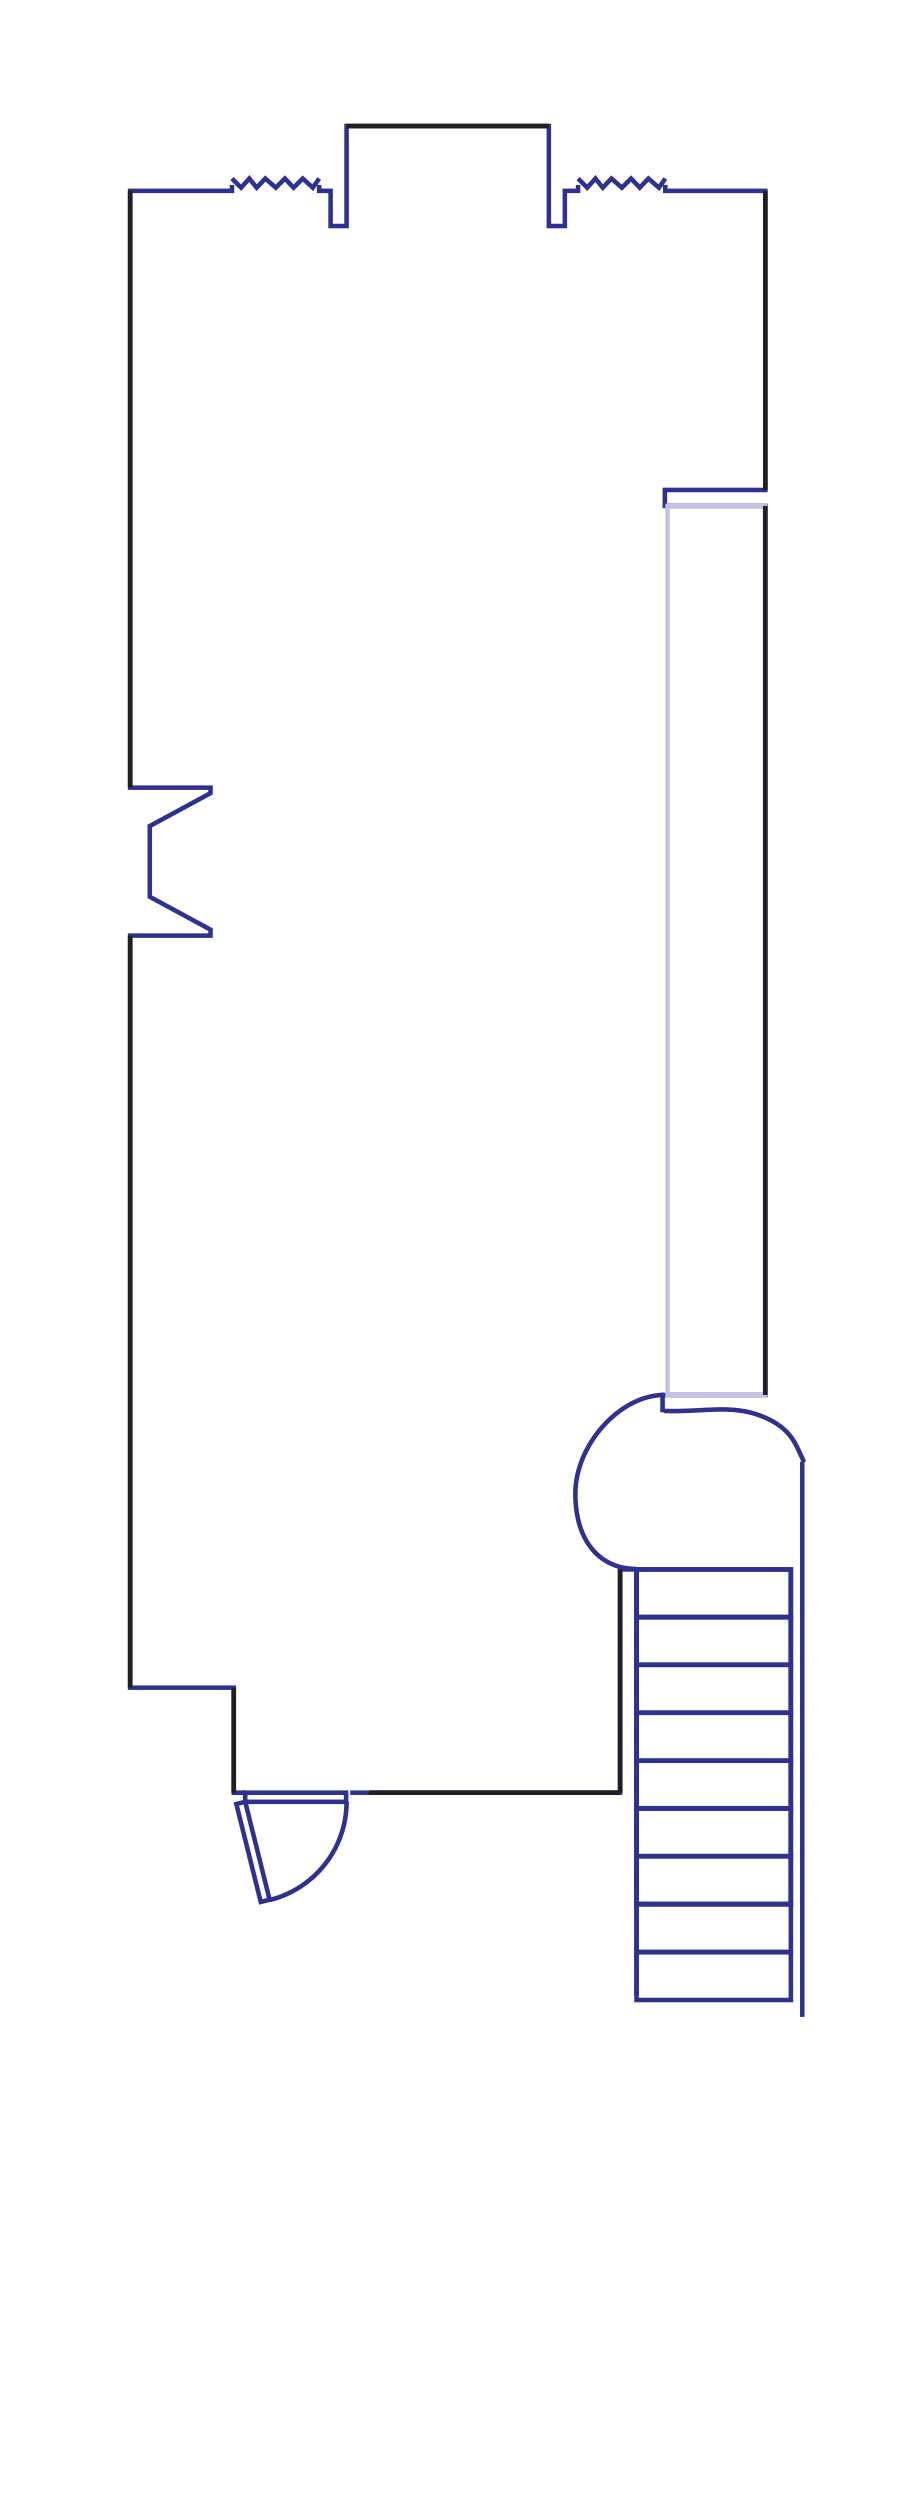
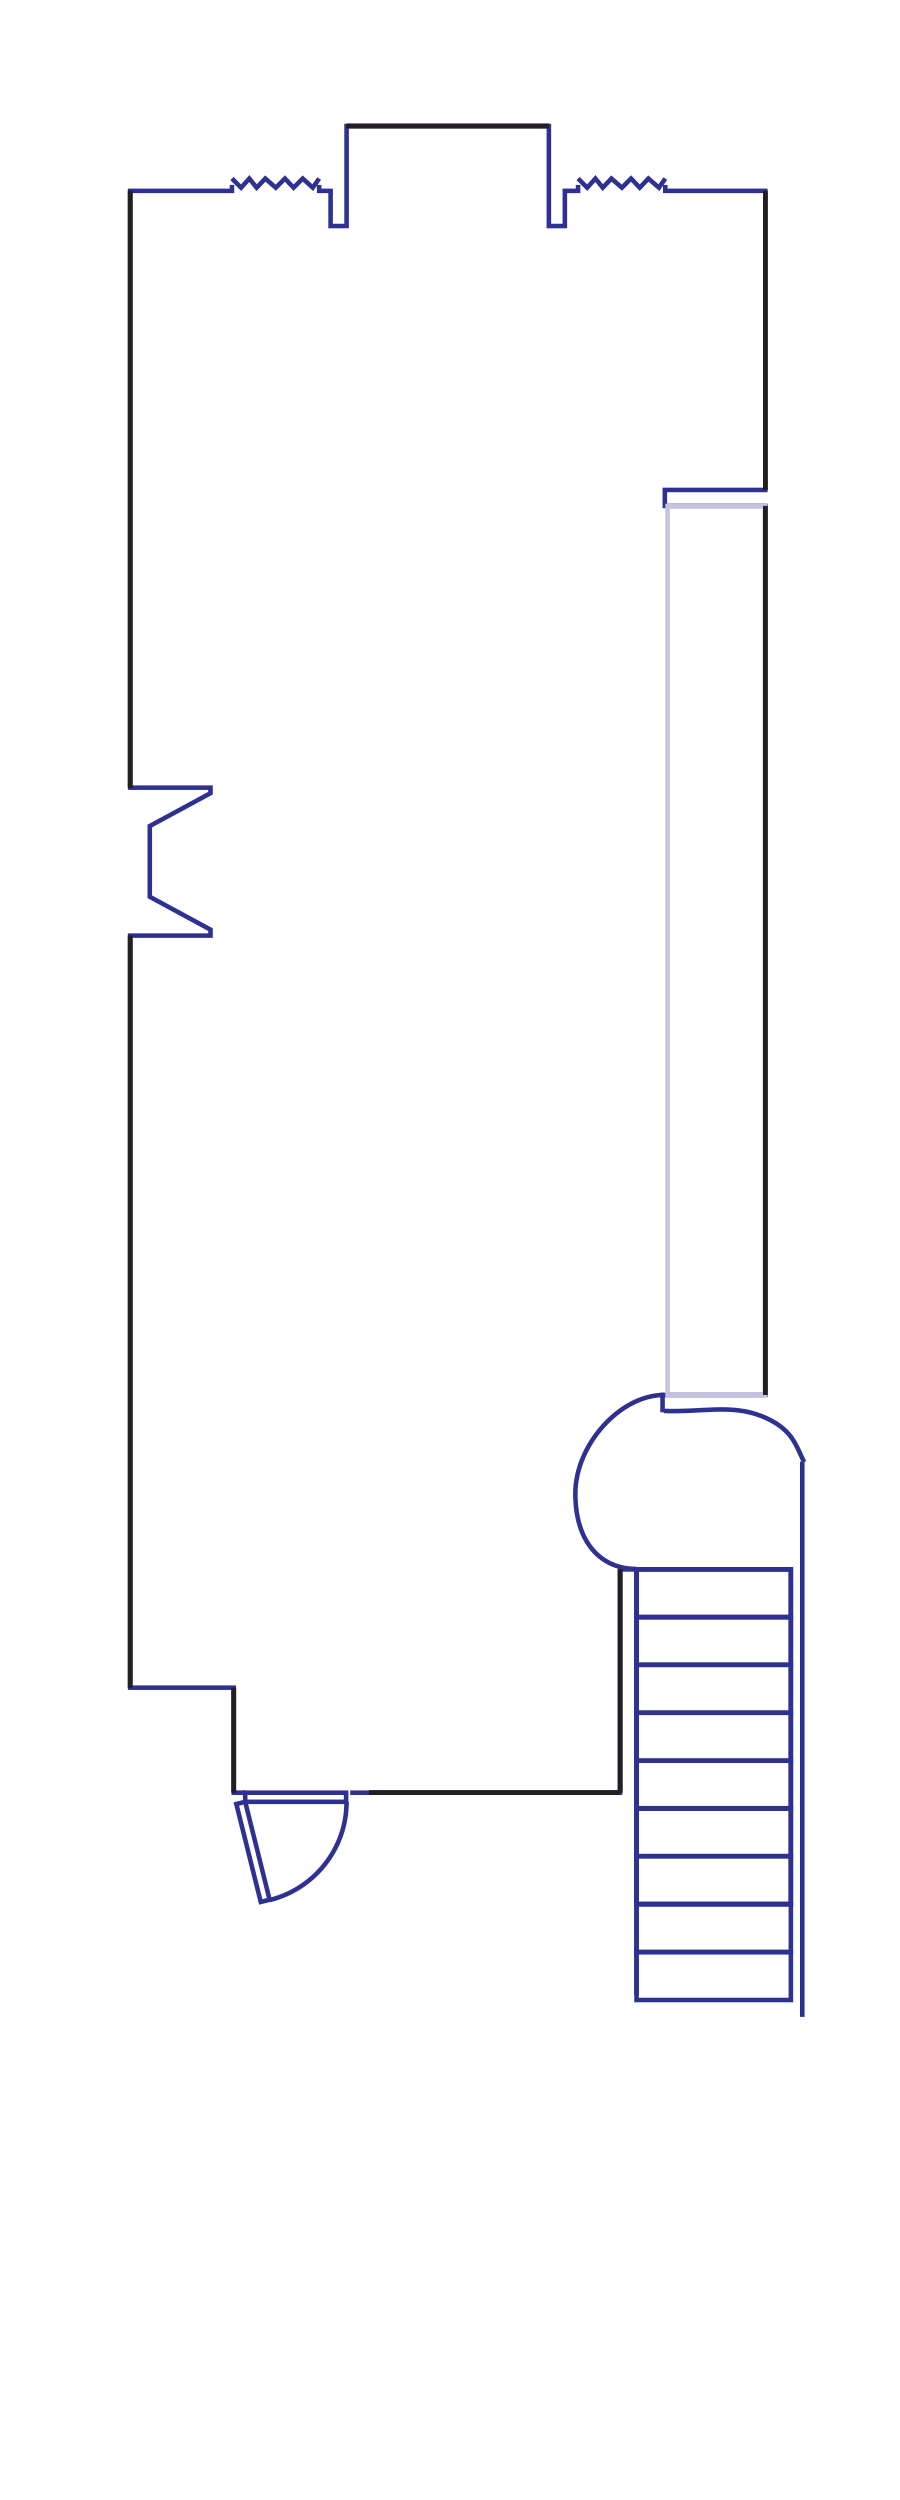
<svg xmlns="http://www.w3.org/2000/svg" version="1.1" id="Layer_1" x="0px" y="0px" viewBox="0 0 197 547.5" style="enable-background:new 0 0 197 547.5;" xml:space="preserve">
  <style type="text/css">
	.st0{fill:none;stroke:#2E3191;stroke-miterlimit:10;}
	.st1{fill:none;stroke:#2E3191;stroke-width:1;stroke-miterlimit:10.001;}
	.st2{fill:none;stroke:#C6C3E1;stroke-miterlimit:10;}
	.st3{fill:none;stroke:#231F20;stroke-miterlimit:10;}
</style>
  <g id="Downstairs_Base">
    <polyline class="st0" points="145.7,39.1 144.3,41.1 142,39.1 140.1,41.1 138.2,39.1 136.2,41.1 133.9,39.1 132,41.1 130.4,39.1    128.6,41.1 126.6,39.1  " />
    <polyline class="st0" points="69.9,39.1 68.5,41.1 66.3,39.1 64.3,41.1 62.4,39.1 60.4,41.1 58.1,39.1 56.2,41.1 54.6,39.1    52.8,41.1 50.8,39.1  " />
    <rect x="139.4" y="343.7" class="st0" width="33.8" height="73.3" />
    <rect x="139.4" y="406.5" class="st0" width="33.8" height="10.5" />
    <rect x="139.4" y="417" class="st0" width="33.8" height="10.5" />
    <rect x="139.4" y="427.5" class="st0" width="33.8" height="10.5" />
    <rect x="139.4" y="396" class="st0" width="33.8" height="10.5" />
    <rect x="139.4" y="385.6" class="st0" width="33.8" height="10.5" />
    <rect x="139.4" y="375.1" class="st0" width="33.8" height="10.5" />
    <rect x="139.4" y="364.6" class="st0" width="33.8" height="10.5" />
    <rect x="139.4" y="354.1" class="st0" width="33.8" height="10.5" />
    <rect x="139.4" y="343.7" class="st0" width="33.8" height="10.5" />
    <g>
      <g>
        <path class="st0" d="M59.1,416.1c9.6-2.4,16.8-11.1,16.8-21.5" />
      </g>
      <rect x="53.7" y="392.6" class="st0" width="22.1" height="2" />
      <rect x="54.4" y="394.5" transform="matrix(0.9703 -0.242 0.242 0.9703 -96.4964 25.461)" class="st1" width="2" height="22.1" />
    </g>
    <polyline class="st0" points="69.9,40.5 69.9,41.8 72.4,41.8 72.4,49.5 75.9,49.5 75.9,27.6 120.2,27.6 120.2,49.5 123.7,49.5    123.7,41.8 126.6,41.8 126.6,40.5  " />
    <polyline class="st0" points="53.7,392.6 51.2,392.6 51.2,369.6 28.5,369.6 28.5,204.9 46.1,204.9 46.1,203.6 32.8,196.4    32.8,180.9 46.1,173.7 46.1,172.5 28.5,172.5 28.5,41.8 50.8,41.8 50.8,40.5  " />
    <polyline class="st0" points="145.7,40.5 145.7,41.8 167.6,41.8 167.6,107.3 145.6,107.3 145.6,110.8 167.6,110.8 167.6,305.5    145.1,305.5 145.1,309.3  " />
    <path class="st0" d="M145.4,309c8.5,0.3,14.6-1.5,21.3,1.1c6.9,2.7,7.6,6.5,9.4,10.1" />
    <polyline class="st0" points="175.7,320.1 175.7,366.8 175.7,441.7  " />
    <polyline class="st0" points="76.7,392.6 135.8,392.6 135.8,343.7 139.4,343.7 139.4,436.9  " />
    <path class="st0" d="M145.4,305.5c-9.6,0-19.4,10.9-19.4,21.6s5.6,16.5,13.3,16.5" />
    <rect x="146.2" y="110.8" class="st2" width="21.3" height="194.7" />
  </g>
  <g id="d00">
    <line class="st3" x1="135.8" y1="343.7" x2="135.8" y2="392.6" />
    <line class="st3" x1="135.8" y1="392.6" x2="80.8" y2="392.6" />
    <line class="st3" x1="51.2" y1="392.6" x2="51.2" y2="369.6" />
    <line class="st3" x1="28.5" y1="369.6" x2="28.5" y2="204.9" />
    <line class="st3" x1="28.5" y1="172.5" x2="28.5" y2="41.8" />
    <line class="st3" x1="75.9" y1="27.6" x2="120.2" y2="27.6" />
    <line class="st3" x1="167.6" y1="41.8" x2="167.6" y2="107.3" />
    <line class="st3" x1="167.6" y1="110.8" x2="167.6" y2="305.5" />
  </g>
+   <g id="d01">
+     <line class="st3" x1="135.8" y1="343.7" x2="135.8" y2="392.6" />
+     <line class="st3" x1="135.8" y1="392.6" x2="80.8" y2="392.6" />
+     <line class="st3" x1="28.5" y1="369.6" x2="28.5" y2="204.9" />
+     <line class="st3" x1="51.2" y1="392.6" x2="51.2" y2="369.6" />
+     <line class="st3" x1="28.5" y1="172.5" x2="28.5" y2="41.8" />
+     <line class="st3" x1="75.9" y1="27.6" x2="120.2" y2="27.6" />
+     <line class="st3" x1="167.6" y1="41.8" x2="167.6" y2="107.3" />
+     <line class="st3" x1="167.6" y1="110.8" x2="167.6" y2="305.5" />
+   </g>
</svg>
